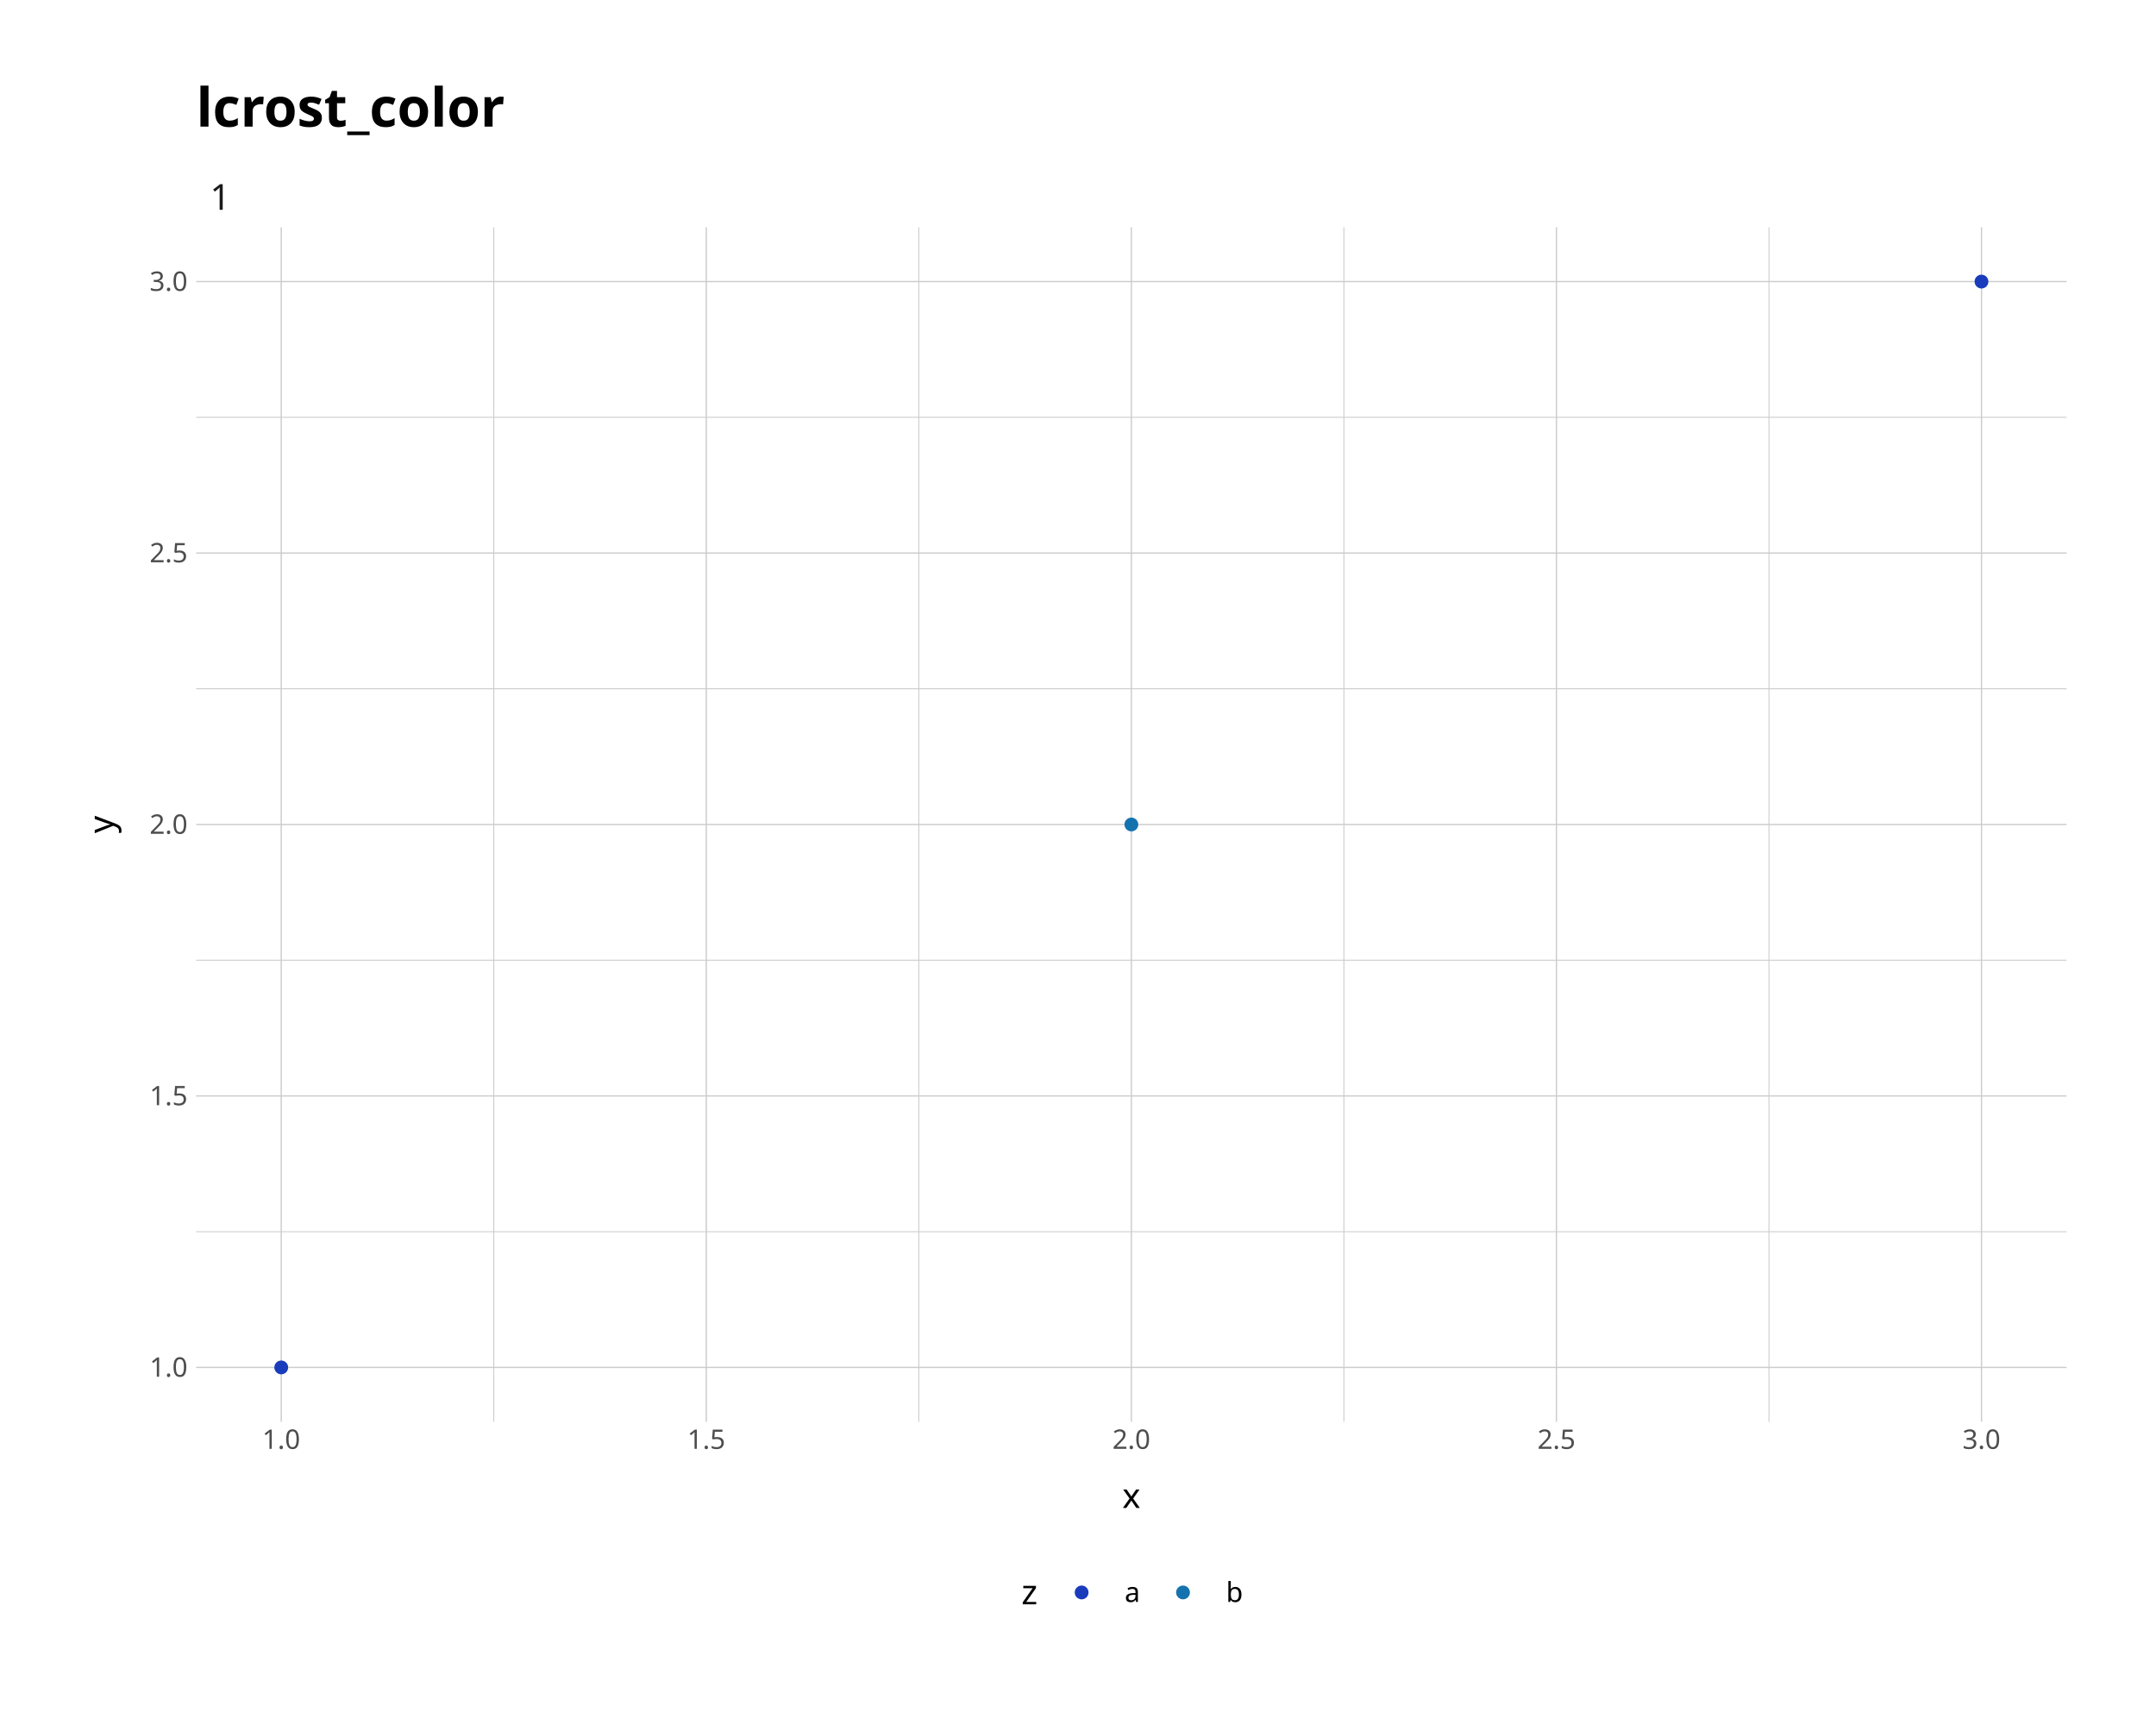
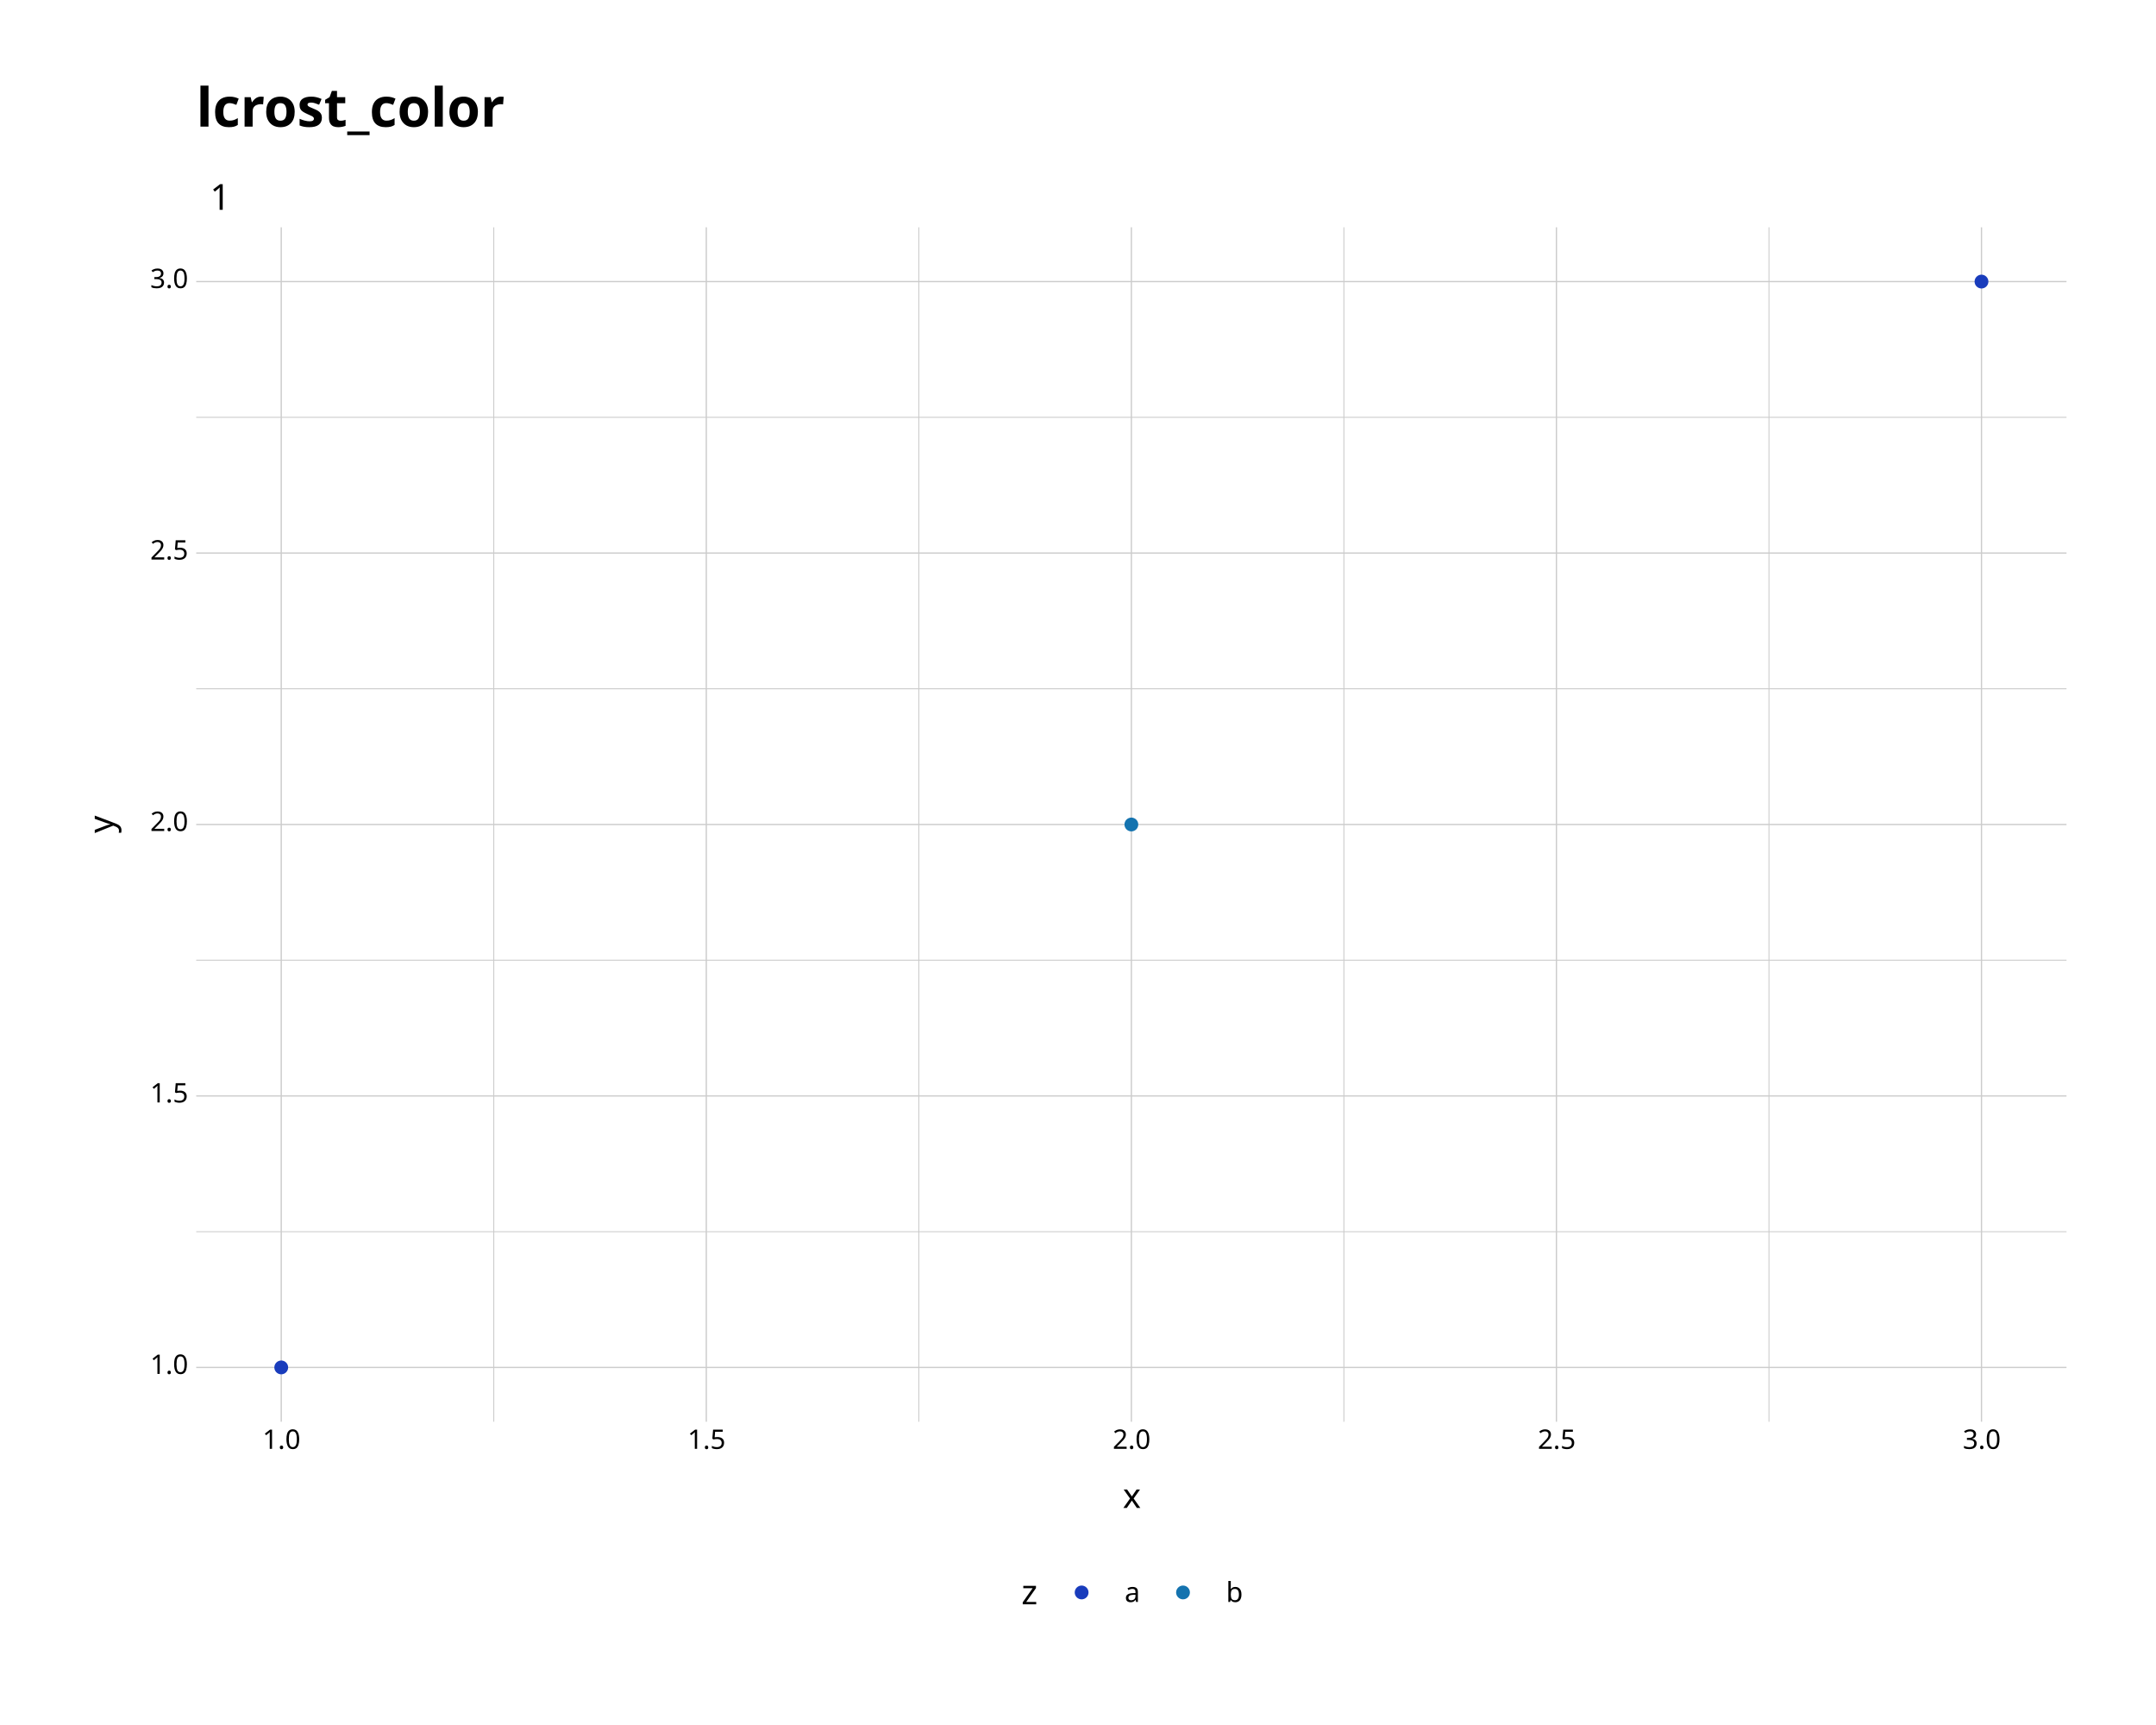
<svg xmlns="http://www.w3.org/2000/svg" class="svglite" data-engine-version="2.0" width="720.00pt" height="576.00pt" viewBox="0 0 720.00 576.00">
  <defs>
    <style type="text/css">
    .svglite line, .svglite polyline, .svglite polygon, .svglite path, .svglite rect, .svglite circle {
      fill: none;
      stroke: #000000;
      stroke-linecap: round;
      stroke-linejoin: round;
      stroke-miterlimit: 10.00;
    }
  </style>
  </defs>
  <rect width="100%" height="100%" style="stroke: none; fill: #FFFFFF;" />
  <defs>
    <clipPath id="cpMC4wMHw3MjAuMDB8MC4wMHw1NzYuMDA=">
      <rect x="0.00" y="0.00" width="720.00" height="576.00" />
    </clipPath>
  </defs>
  <g clip-path="url(#cpMC4wMHw3MjAuMDB8MC4wMHw1NzYuMDA=)">
</g>
  <defs>
    <clipPath id="cpNjUuNTN8NjkwLjExfDc1Ljg5fDQ3NC43Mw==">
      <rect x="65.53" y="75.89" width="624.58" height="398.84" />
    </clipPath>
  </defs>
  <g clip-path="url(#cpNjUuNTN8NjkwLjExfDc1Ljg5fDQ3NC43Mw==)">
    <polyline points="65.53,411.28 690.11,411.28 " style="stroke-width: 0.32; stroke: #CCCCCC; stroke-linecap: butt;" />
    <polyline points="65.53,320.63 690.11,320.63 " style="stroke-width: 0.32; stroke: #CCCCCC; stroke-linecap: butt;" />
    <polyline points="65.53,229.99 690.11,229.99 " style="stroke-width: 0.32; stroke: #CCCCCC; stroke-linecap: butt;" />
    <polyline points="65.53,139.34 690.11,139.34 " style="stroke-width: 0.32; stroke: #CCCCCC; stroke-linecap: butt;" />
    <polyline points="164.89,474.73 164.89,75.89 " style="stroke-width: 0.32; stroke: #CCCCCC; stroke-linecap: butt;" />
    <polyline points="306.84,474.73 306.84,75.89 " style="stroke-width: 0.32; stroke: #CCCCCC; stroke-linecap: butt;" />
    <polyline points="448.80,474.73 448.80,75.89 " style="stroke-width: 0.32; stroke: #CCCCCC; stroke-linecap: butt;" />
    <polyline points="590.75,474.73 590.75,75.89 " style="stroke-width: 0.32; stroke: #CCCCCC; stroke-linecap: butt;" />
    <polyline points="65.53,456.60 690.11,456.60 " style="stroke-width: 0.43; stroke: #CCCCCC; stroke-linecap: butt;" />
    <polyline points="65.53,365.95 690.11,365.95 " style="stroke-width: 0.43; stroke: #CCCCCC; stroke-linecap: butt;" />
    <polyline points="65.53,275.31 690.11,275.31 " style="stroke-width: 0.43; stroke: #CCCCCC; stroke-linecap: butt;" />
    <polyline points="65.53,184.66 690.11,184.66 " style="stroke-width: 0.43; stroke: #CCCCCC; stroke-linecap: butt;" />
    <polyline points="65.53,94.02 690.11,94.02 " style="stroke-width: 0.43; stroke: #CCCCCC; stroke-linecap: butt;" />
    <polyline points="93.92,474.73 93.92,75.89 " style="stroke-width: 0.43; stroke: #CCCCCC; stroke-linecap: butt;" />
    <polyline points="235.87,474.73 235.87,75.89 " style="stroke-width: 0.43; stroke: #CCCCCC; stroke-linecap: butt;" />
    <polyline points="377.82,474.73 377.82,75.89 " style="stroke-width: 0.43; stroke: #CCCCCC; stroke-linecap: butt;" />
    <polyline points="519.77,474.73 519.77,75.89 " style="stroke-width: 0.43; stroke: #CCCCCC; stroke-linecap: butt;" />
    <polyline points="661.72,474.73 661.72,75.89 " style="stroke-width: 0.43; stroke: #CCCCCC; stroke-linecap: butt;" />
    <circle cx="93.92" cy="456.60" r="1.95" style="stroke-width: 0.71; stroke: #193CBC; fill: #193CBC;" />
    <circle cx="377.82" cy="275.31" r="1.95" style="stroke-width: 0.71; stroke: #1473AF; fill: #1473AF;" />
    <circle cx="661.72" cy="94.02" r="1.95" style="stroke-width: 0.71; stroke: #193CBC; fill: #193CBC;" />
  </g>
  <g clip-path="url(#cpMC4wMHw3MjAuMDB8MC4wMHw1NzYuMDA=)">
</g>
  <defs>
    <clipPath id="cpNjUuNTN8NjkwLjExfDU1Ljk3fDc1Ljg5">
      <rect x="65.53" y="55.97" width="624.58" height="19.92" />
    </clipPath>
  </defs>
  <g clip-path="url(#cpNjUuNTN8NjkwLjExfDU1Ljk3fDc1Ljg5)">
-     <text x="70.11" y="70.06" style="font-size: 12.00px; fill: #1A1A1A; font-family: sans;" textLength="6.67px" lengthAdjust="spacingAndGlyphs">1</text>
+     <text x="70.11" y="70.06" style="font-size: 12.00px; font-family: sans;" textLength="6.67px" lengthAdjust="spacingAndGlyphs">1</text>
  </g>
  <g clip-path="url(#cpMC4wMHw3MjAuMDB8MC4wMHw1NzYuMDA=)">
-     <text x="93.92" y="483.79" text-anchor="middle" style="font-size: 9.00px; fill: #4D4D4D; font-family: sans;" textLength="12.51px" lengthAdjust="spacingAndGlyphs">1.0</text>
-     <text x="235.87" y="483.79" text-anchor="middle" style="font-size: 9.00px; fill: #4D4D4D; font-family: sans;" textLength="12.51px" lengthAdjust="spacingAndGlyphs">1.5</text>
-     <text x="377.82" y="483.79" text-anchor="middle" style="font-size: 9.00px; fill: #4D4D4D; font-family: sans;" textLength="12.51px" lengthAdjust="spacingAndGlyphs">2.0</text>
-     <text x="519.77" y="483.79" text-anchor="middle" style="font-size: 9.00px; fill: #4D4D4D; font-family: sans;" textLength="12.51px" lengthAdjust="spacingAndGlyphs">2.5</text>
-     <text x="661.72" y="483.79" text-anchor="middle" style="font-size: 9.00px; fill: #4D4D4D; font-family: sans;" textLength="12.51px" lengthAdjust="spacingAndGlyphs">3.0</text>
-     <text x="62.66" y="459.70" text-anchor="end" style="font-size: 9.00px; fill: #4D4D4D; font-family: sans;" textLength="12.51px" lengthAdjust="spacingAndGlyphs">1.0</text>
-     <text x="62.66" y="369.05" text-anchor="end" style="font-size: 9.00px; fill: #4D4D4D; font-family: sans;" textLength="12.51px" lengthAdjust="spacingAndGlyphs">1.5</text>
-     <text x="62.66" y="278.41" text-anchor="end" style="font-size: 9.00px; fill: #4D4D4D; font-family: sans;" textLength="12.51px" lengthAdjust="spacingAndGlyphs">2.0</text>
-     <text x="62.66" y="187.76" text-anchor="end" style="font-size: 9.00px; fill: #4D4D4D; font-family: sans;" textLength="12.51px" lengthAdjust="spacingAndGlyphs">2.5</text>
-     <text x="62.66" y="97.12" text-anchor="end" style="font-size: 9.00px; fill: #4D4D4D; font-family: sans;" textLength="12.51px" lengthAdjust="spacingAndGlyphs">3.0</text>
-     <text x="377.82" y="503.53" text-anchor="middle" style="font-size: 11.50px; font-family: sans;" textLength="5.75px" lengthAdjust="spacingAndGlyphs">x</text>
-     <text transform="translate(37.80,275.31) rotate(-90)" text-anchor="middle" style="font-size: 11.50px; font-family: sans;" textLength="5.75px" lengthAdjust="spacingAndGlyphs">y</text>
+     <text x="87.66" y="483.79" style="font-size: 9.00px; font-family: sans;" textLength="12.51px" lengthAdjust="spacingAndGlyphs">1.0</text>
+     <text x="229.61" y="483.79" style="font-size: 9.00px; font-family: sans;" textLength="12.51px" lengthAdjust="spacingAndGlyphs">1.5</text>
+     <text x="371.56" y="483.79" style="font-size: 9.00px; font-family: sans;" textLength="12.51px" lengthAdjust="spacingAndGlyphs">2.0</text>
+     <text x="513.52" y="483.79" style="font-size: 9.00px; font-family: sans;" textLength="12.51px" lengthAdjust="spacingAndGlyphs">2.5</text>
+     <text x="655.47" y="483.79" style="font-size: 9.00px; font-family: sans;" textLength="12.51px" lengthAdjust="spacingAndGlyphs">3.0</text>
+     <text x="50.15" y="458.76" style="font-size: 9.00px; font-family: sans;" textLength="12.51px" lengthAdjust="spacingAndGlyphs">1.0</text>
+     <text x="50.15" y="368.12" style="font-size: 9.00px; font-family: sans;" textLength="12.51px" lengthAdjust="spacingAndGlyphs">1.5</text>
+     <text x="50.15" y="277.47" style="font-size: 9.00px; font-family: sans;" textLength="12.51px" lengthAdjust="spacingAndGlyphs">2.0</text>
+     <text x="50.15" y="186.83" style="font-size: 9.00px; font-family: sans;" textLength="12.51px" lengthAdjust="spacingAndGlyphs">2.5</text>
+     <text x="50.15" y="96.18" style="font-size: 9.00px; font-family: sans;" textLength="12.51px" lengthAdjust="spacingAndGlyphs">3.0</text>
+     <text x="374.94" y="503.53" style="font-size: 11.50px; font-family: sans;" textLength="5.75px" lengthAdjust="spacingAndGlyphs">x</text>
+     <text transform="translate(37.80,278.19) rotate(-90)" style="font-size: 11.50px; font-family: sans;" textLength="5.75px" lengthAdjust="spacingAndGlyphs">y</text>
    <text x="341.09" y="535.70" style="font-size: 11.50px; font-family: sans;" textLength="5.75px" lengthAdjust="spacingAndGlyphs">z</text>
    <circle cx="361.21" cy="531.74" r="1.95" style="stroke-width: 0.71; stroke: #193CBC; fill: #193CBC;" />
    <circle cx="395.07" cy="531.74" r="1.95" style="stroke-width: 0.71; stroke: #1473AF; fill: #1473AF;" />
    <text x="375.58" y="534.91" style="font-size: 9.20px; font-family: sans;" textLength="5.12px" lengthAdjust="spacingAndGlyphs">a</text>
    <text x="409.43" y="534.91" style="font-size: 9.20px; font-family: sans;" textLength="5.12px" lengthAdjust="spacingAndGlyphs">b</text>
    <text x="65.53" y="42.28" style="font-size: 18.00px; font-weight: bold; font-family: sans;" textLength="92.05px" lengthAdjust="spacingAndGlyphs">lcrost_color</text>
  </g>
</svg>
